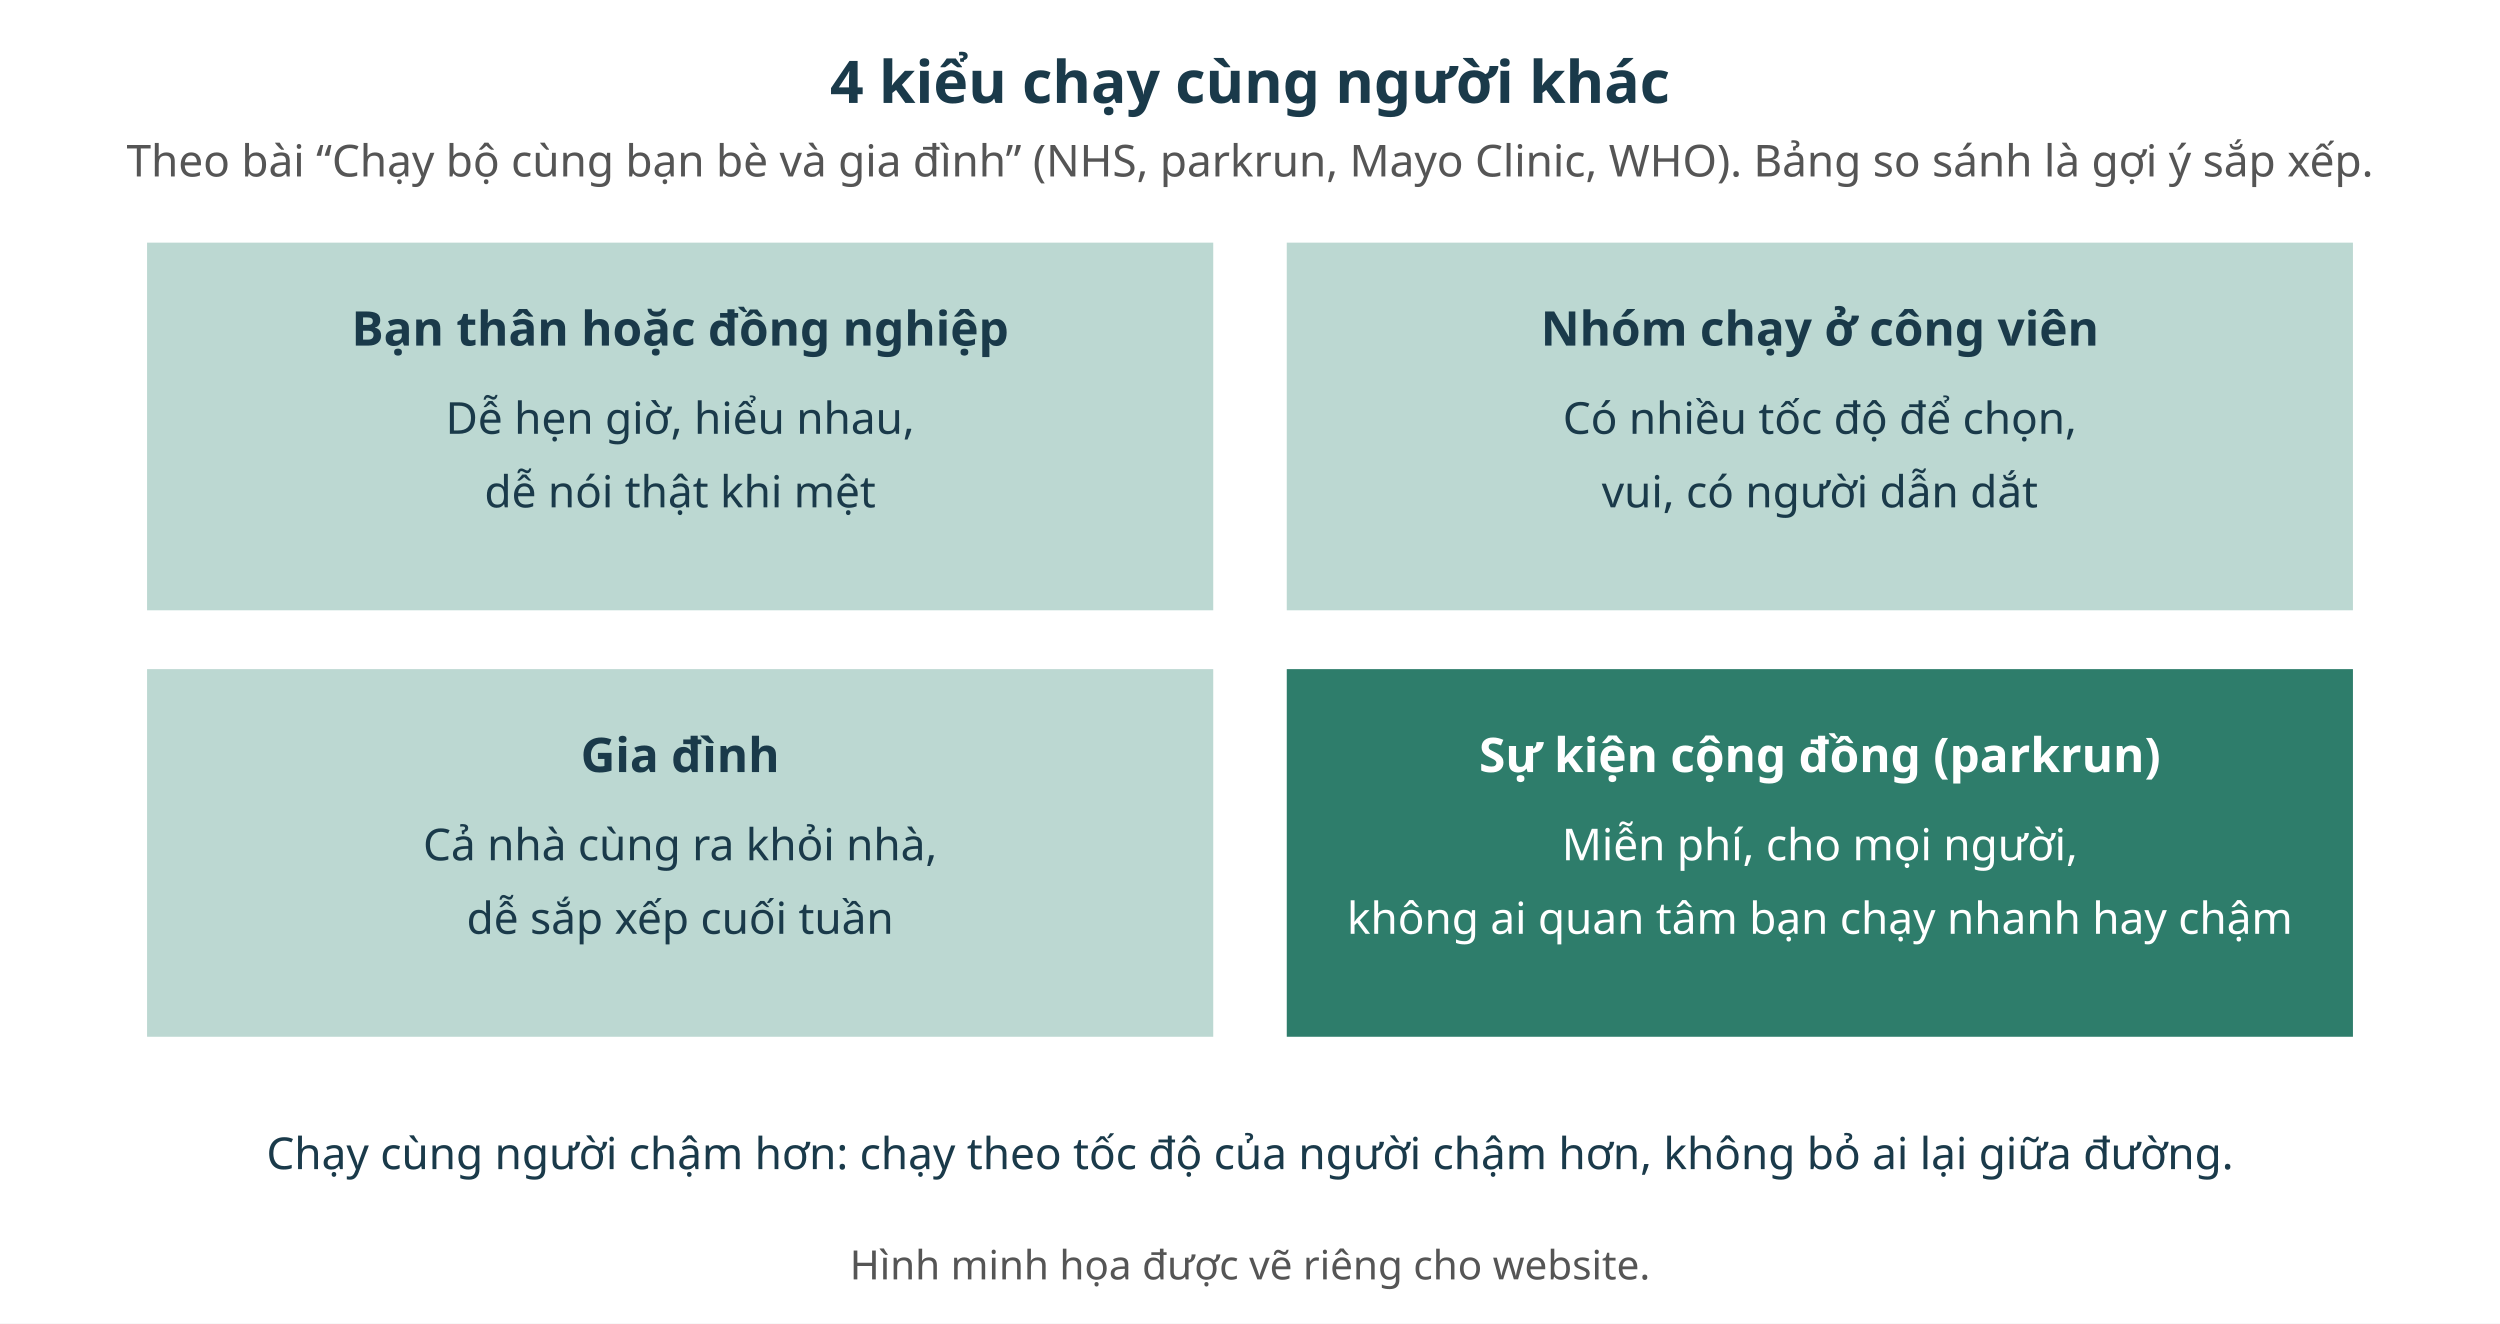
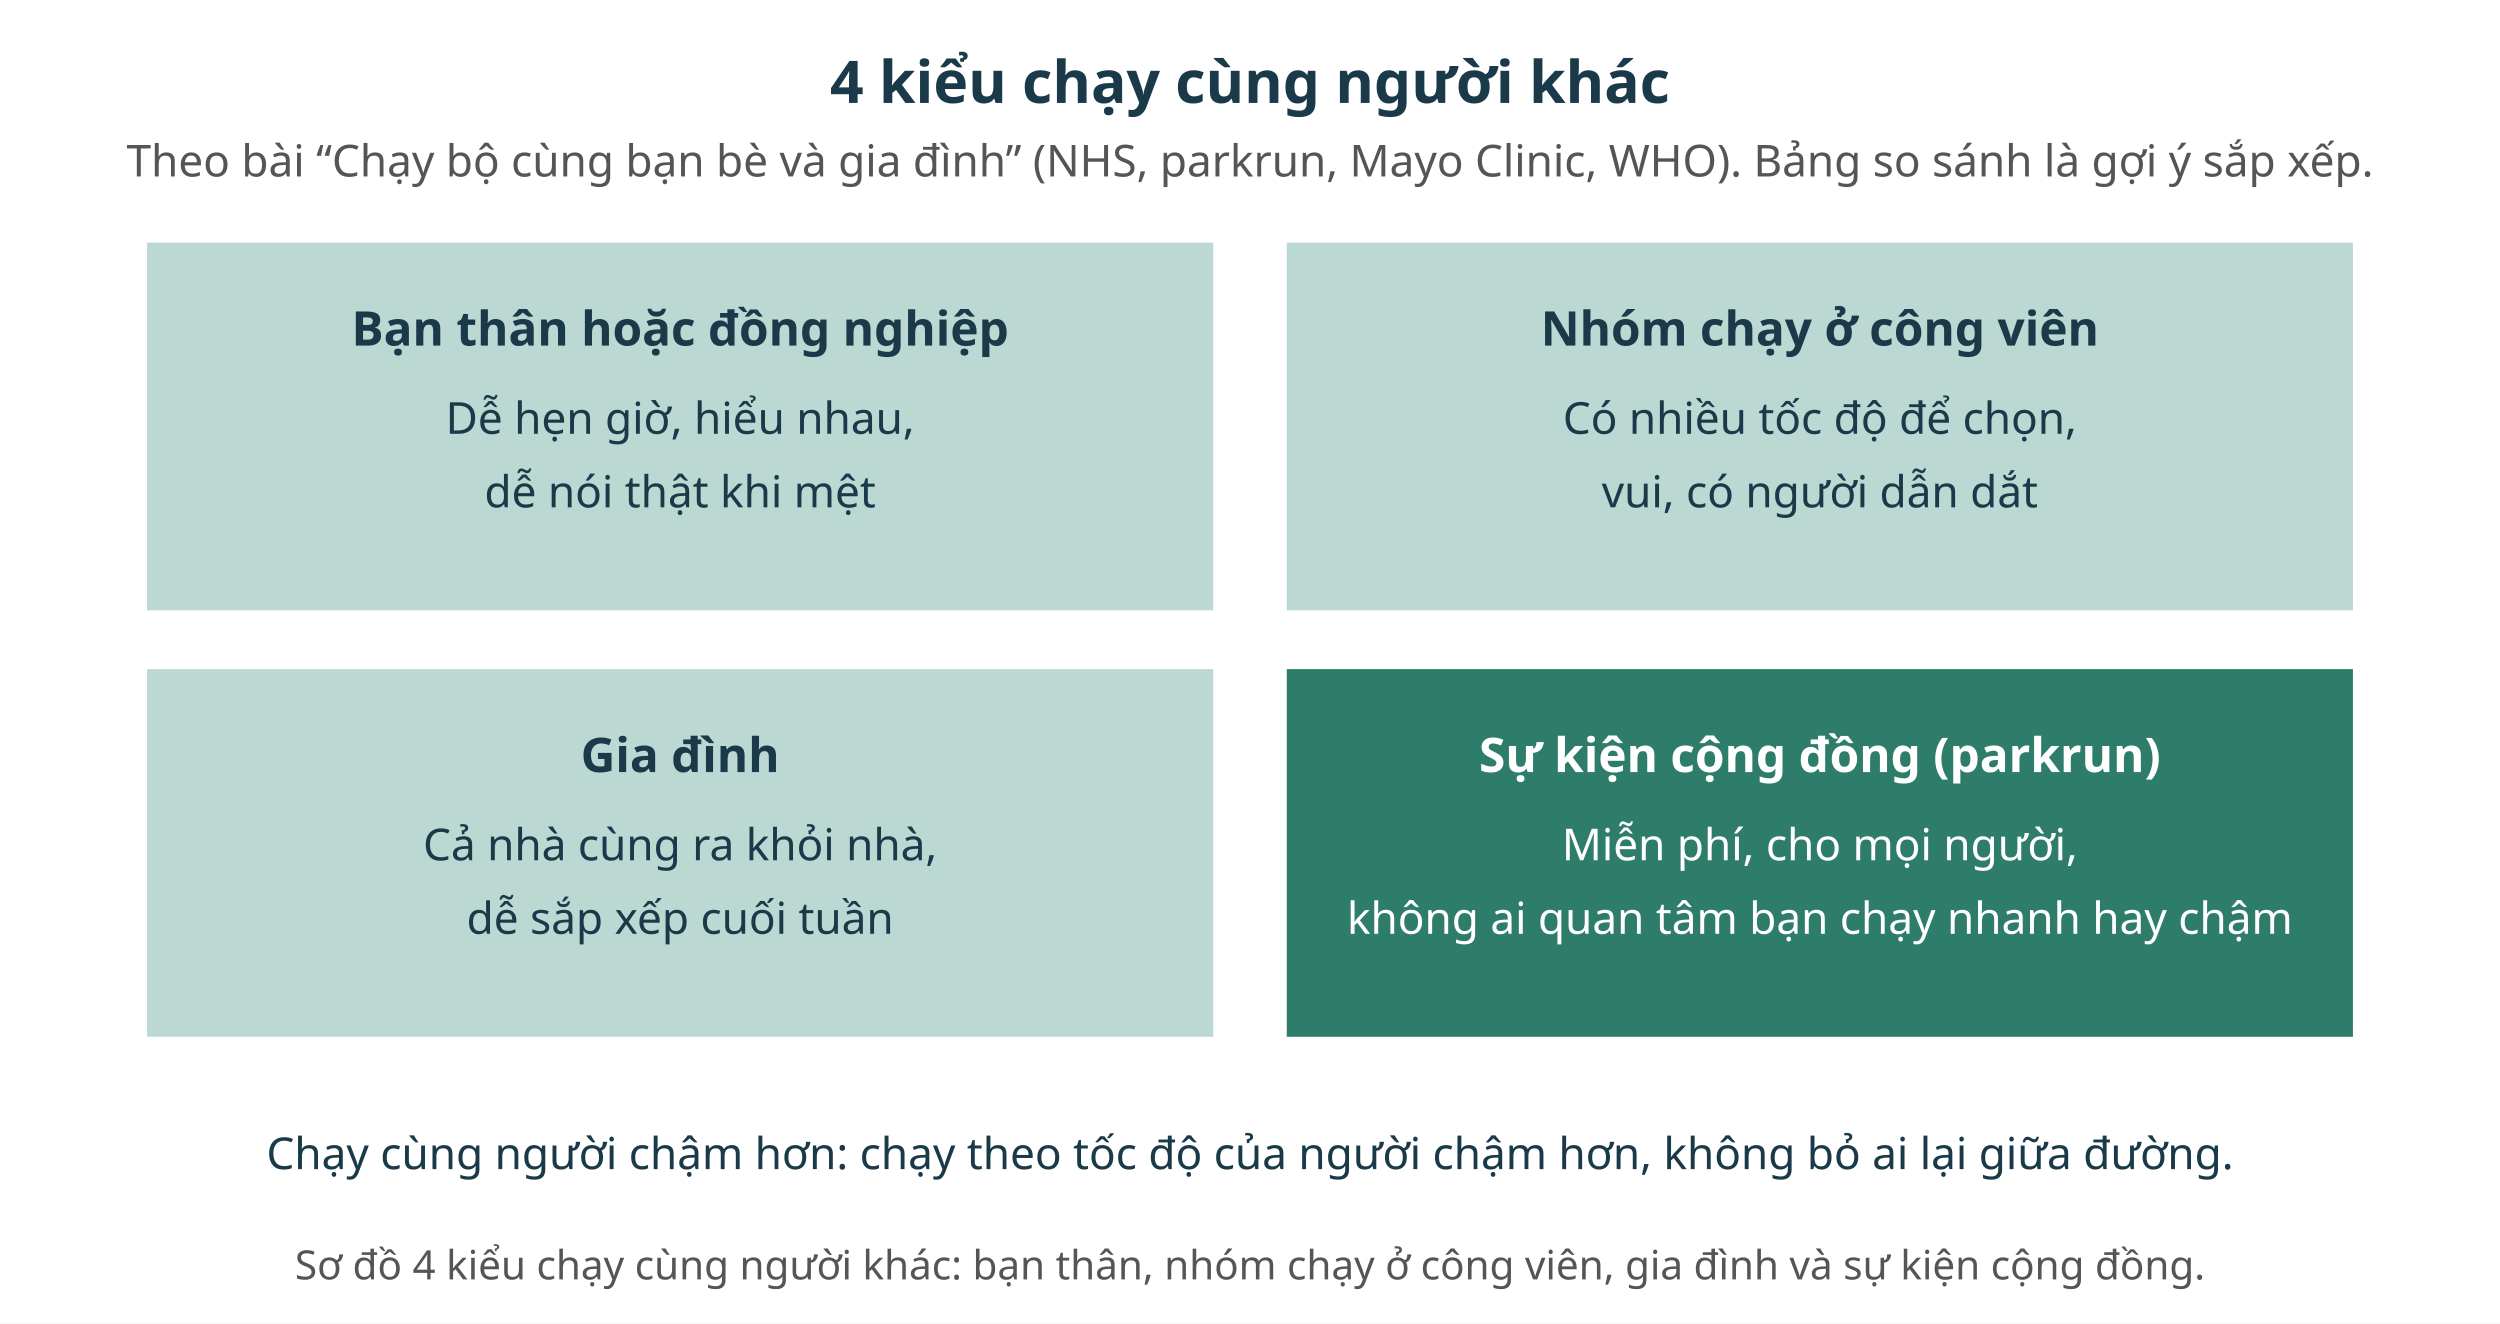
<svg xmlns="http://www.w3.org/2000/svg" viewBox="0 0 680 360" role="img" aria-label="4 kiểu chạy cùng người khác: bạn thân hoặc đồng nghiệp thì dễ hẹn giờ và hiểu nhau; nhóm chạy ở công viên thì có nhiều tốc độ để chọn và có người dẫn dắt; gia đình thì cả nhà cùng ra khỏi nhà, dễ sắp xếp cuối tuần; sự kiện cộng đồng parkrun thì miễn phí và cho mọi người">
  <rect width="680" height="360" fill="#ffffff" />
  <text x="340" y="28" font-family="sans-serif" font-size="16" font-weight="bold" text-anchor="middle" fill="#1a3a4a">4 kiểu chạy cùng người khác</text>
  <text x="340" y="48" font-family="sans-serif" font-size="12" text-anchor="middle" fill="#555555">Theo bài “Chạy bộ cùng bạn bè và gia đình” (NHS, parkrun, Mayo Clinic, WHO). Bảng so sánh là gợi ý sắp xếp.</text>
  <g font-family="sans-serif" font-size="13" fill="#1a3a4a">
    <rect x="40" y="66" width="290" height="100" fill="#bcd8d2" />
    <text x="185" y="94" text-anchor="middle" font-weight="bold">Bạn thân hoặc đồng nghiệp</text>
    <text x="185" y="118" text-anchor="middle" font-size="12">Dễ hẹn giờ, hiểu nhau,</text>
    <text x="185" y="138" text-anchor="middle" font-size="12">dễ nói thật khi mệt</text>
    <rect x="350" y="66" width="290" height="100" fill="#bcd8d2" />
    <text x="495" y="94" text-anchor="middle" font-weight="bold">Nhóm chạy ở công viên</text>
    <text x="495" y="118" text-anchor="middle" font-size="12">Có nhiều tốc độ để chọn,</text>
    <text x="495" y="138" text-anchor="middle" font-size="12">vui, có người dẫn dắt</text>
    <rect x="40" y="182" width="290" height="100" fill="#bcd8d2" />
    <text x="185" y="210" text-anchor="middle" font-weight="bold">Gia đình</text>
    <text x="185" y="234" text-anchor="middle" font-size="12">Cả nhà cùng ra khỏi nhà,</text>
    <text x="185" y="254" text-anchor="middle" font-size="12">dễ sắp xếp cuối tuần</text>
    <rect x="350" y="182" width="290" height="100" fill="#2e7d6b" />
    <text x="495" y="210" text-anchor="middle" font-weight="bold" fill="#ffffff">Sự kiện cộng đồng (parkrun)</text>
    <text x="495" y="234" text-anchor="middle" font-size="12" fill="#ffffff">Miễn phí, cho mọi người,</text>
    <text x="495" y="254" text-anchor="middle" font-size="12" fill="#ffffff">không ai quan tâm bạn chạy nhanh hay chậm</text>
  </g>
  <text x="340" y="318" font-family="sans-serif" font-size="12" text-anchor="middle" fill="#1a3a4a">Chạy cùng người chậm hơn: chạy theo tốc độ của người chậm hơn, không bỏ ai lại giữa đường.</text>
-   <text x="340" y="348" font-family="sans-serif" font-size="11" text-anchor="middle" fill="#555555">Hình minh họa được vẽ riêng cho website.</text>
+   <text x="340" y="348" font-family="sans-serif" font-size="11" text-anchor="middle" fill="#555555">Sơ đồ 4 kiểu chạy cùng người khác: bạn thân, nhóm chạy ở công viên, gia đình và sự kiện cộng đồng.</text>
</svg>
